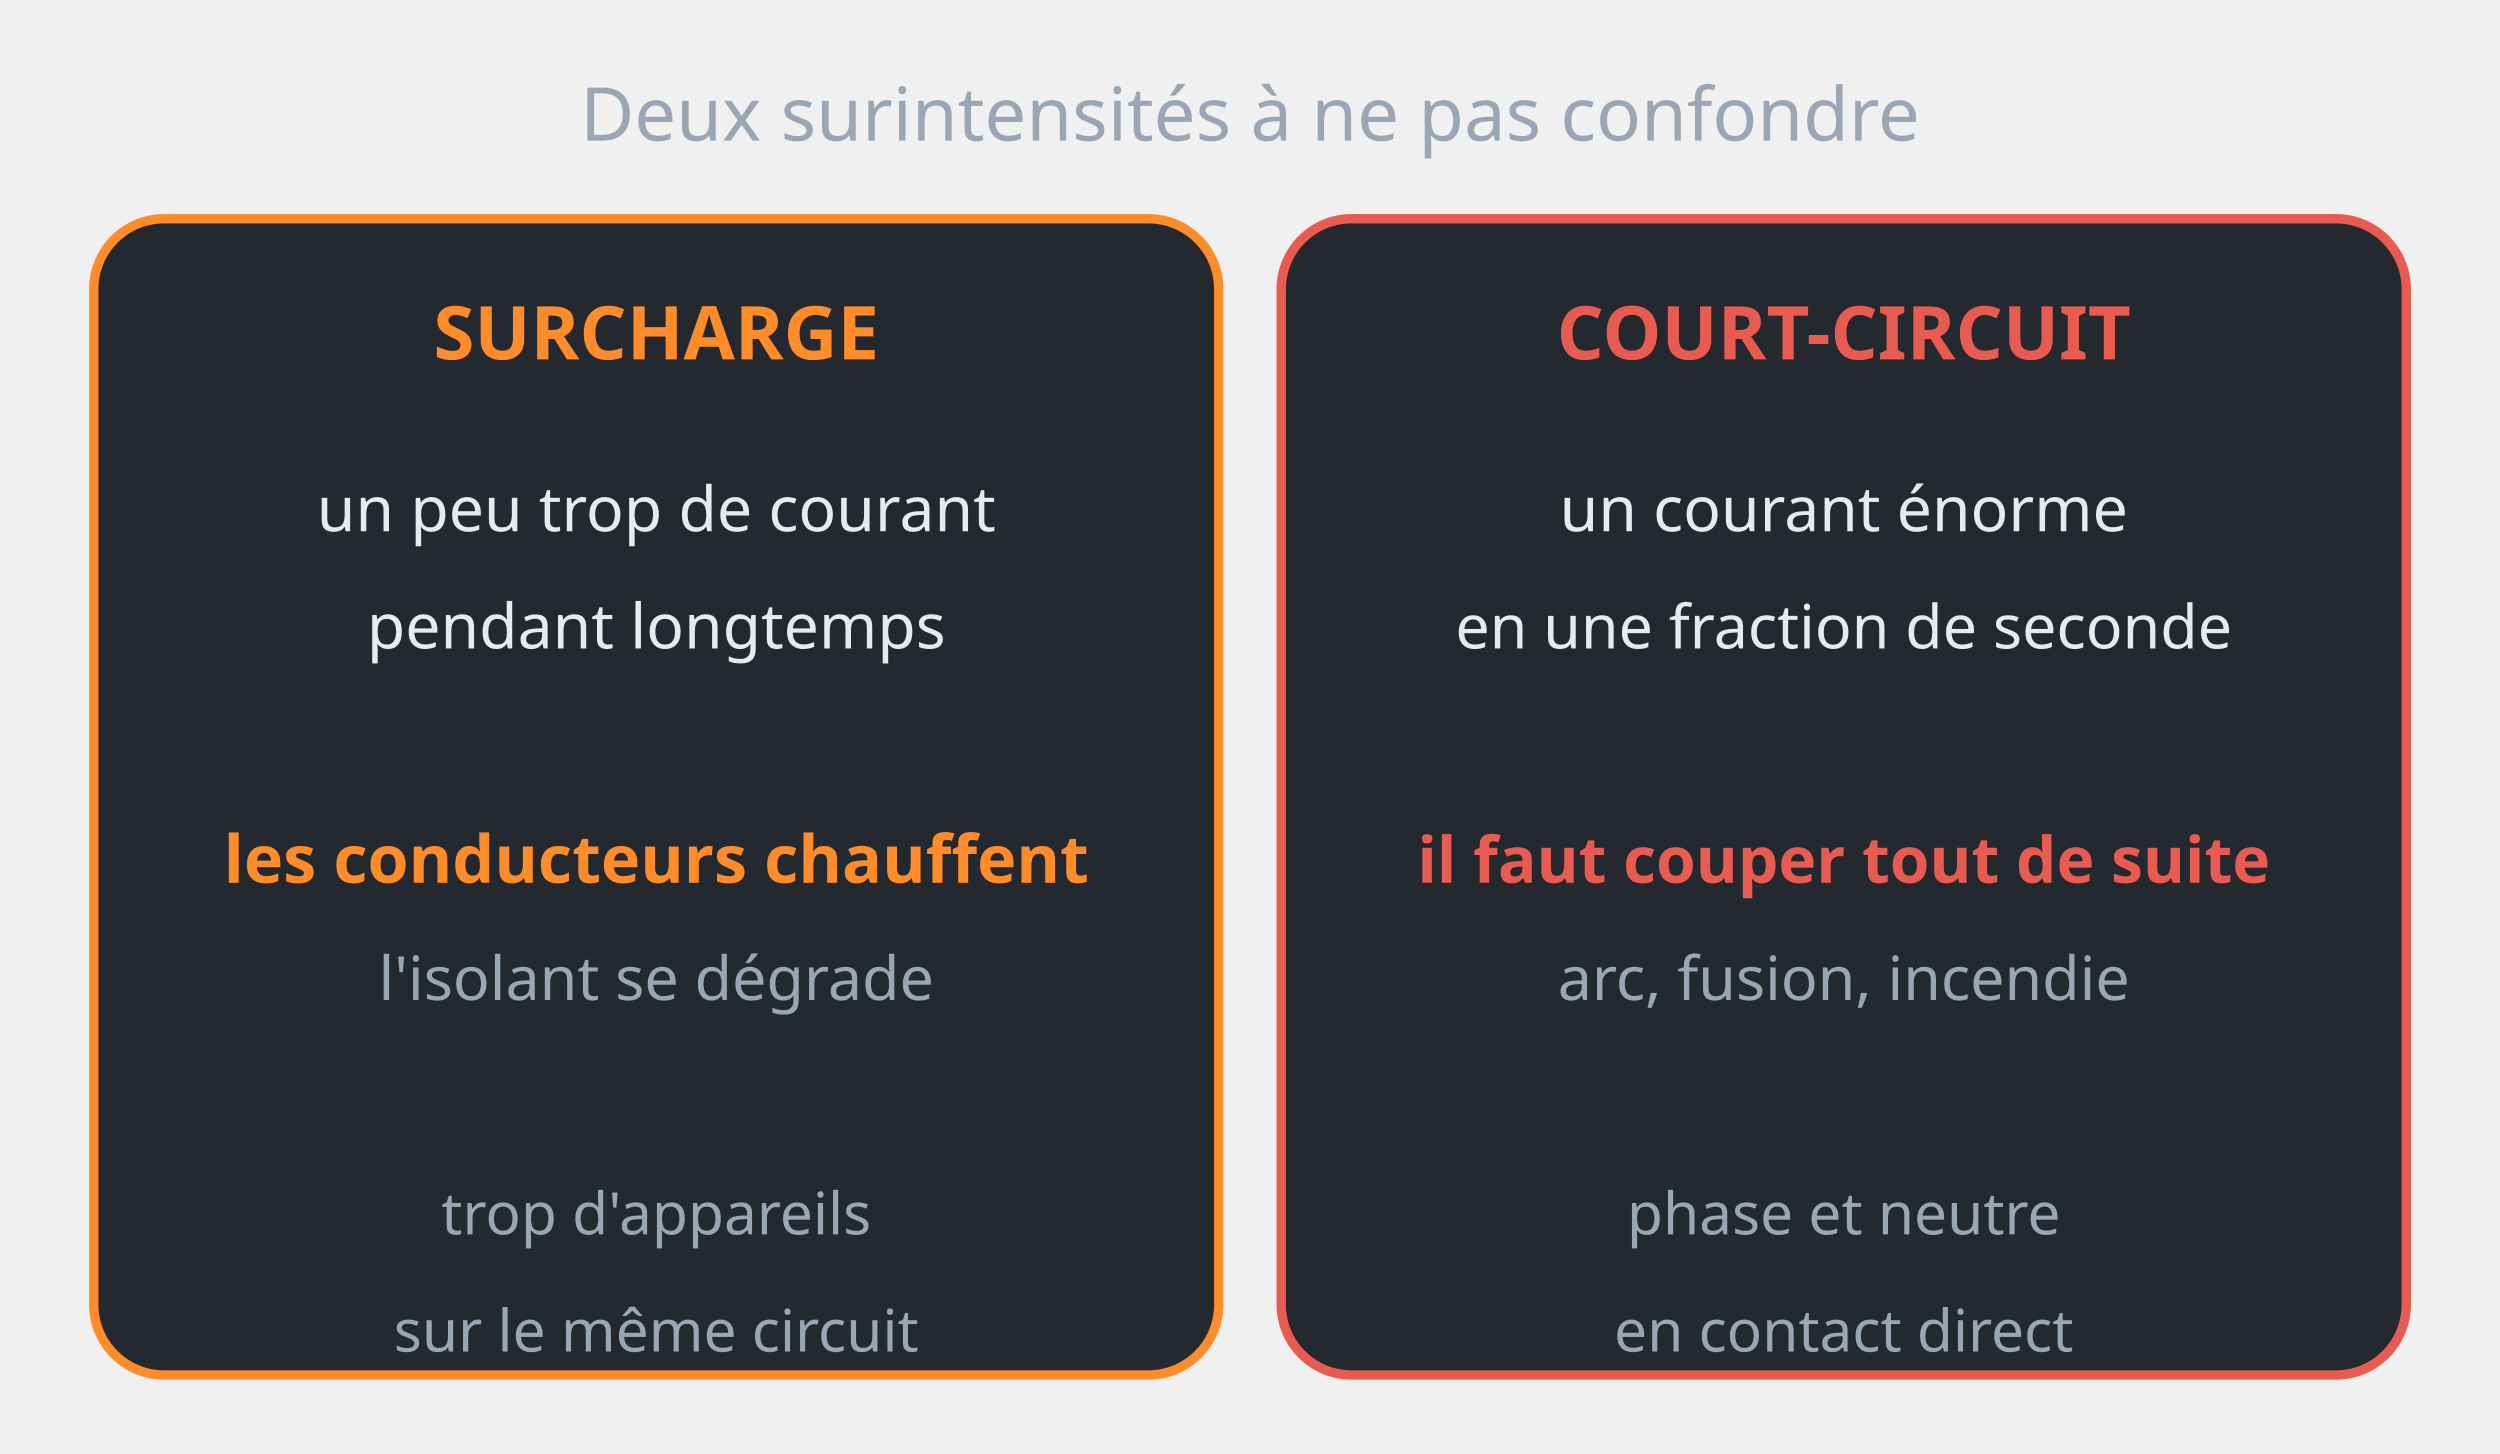
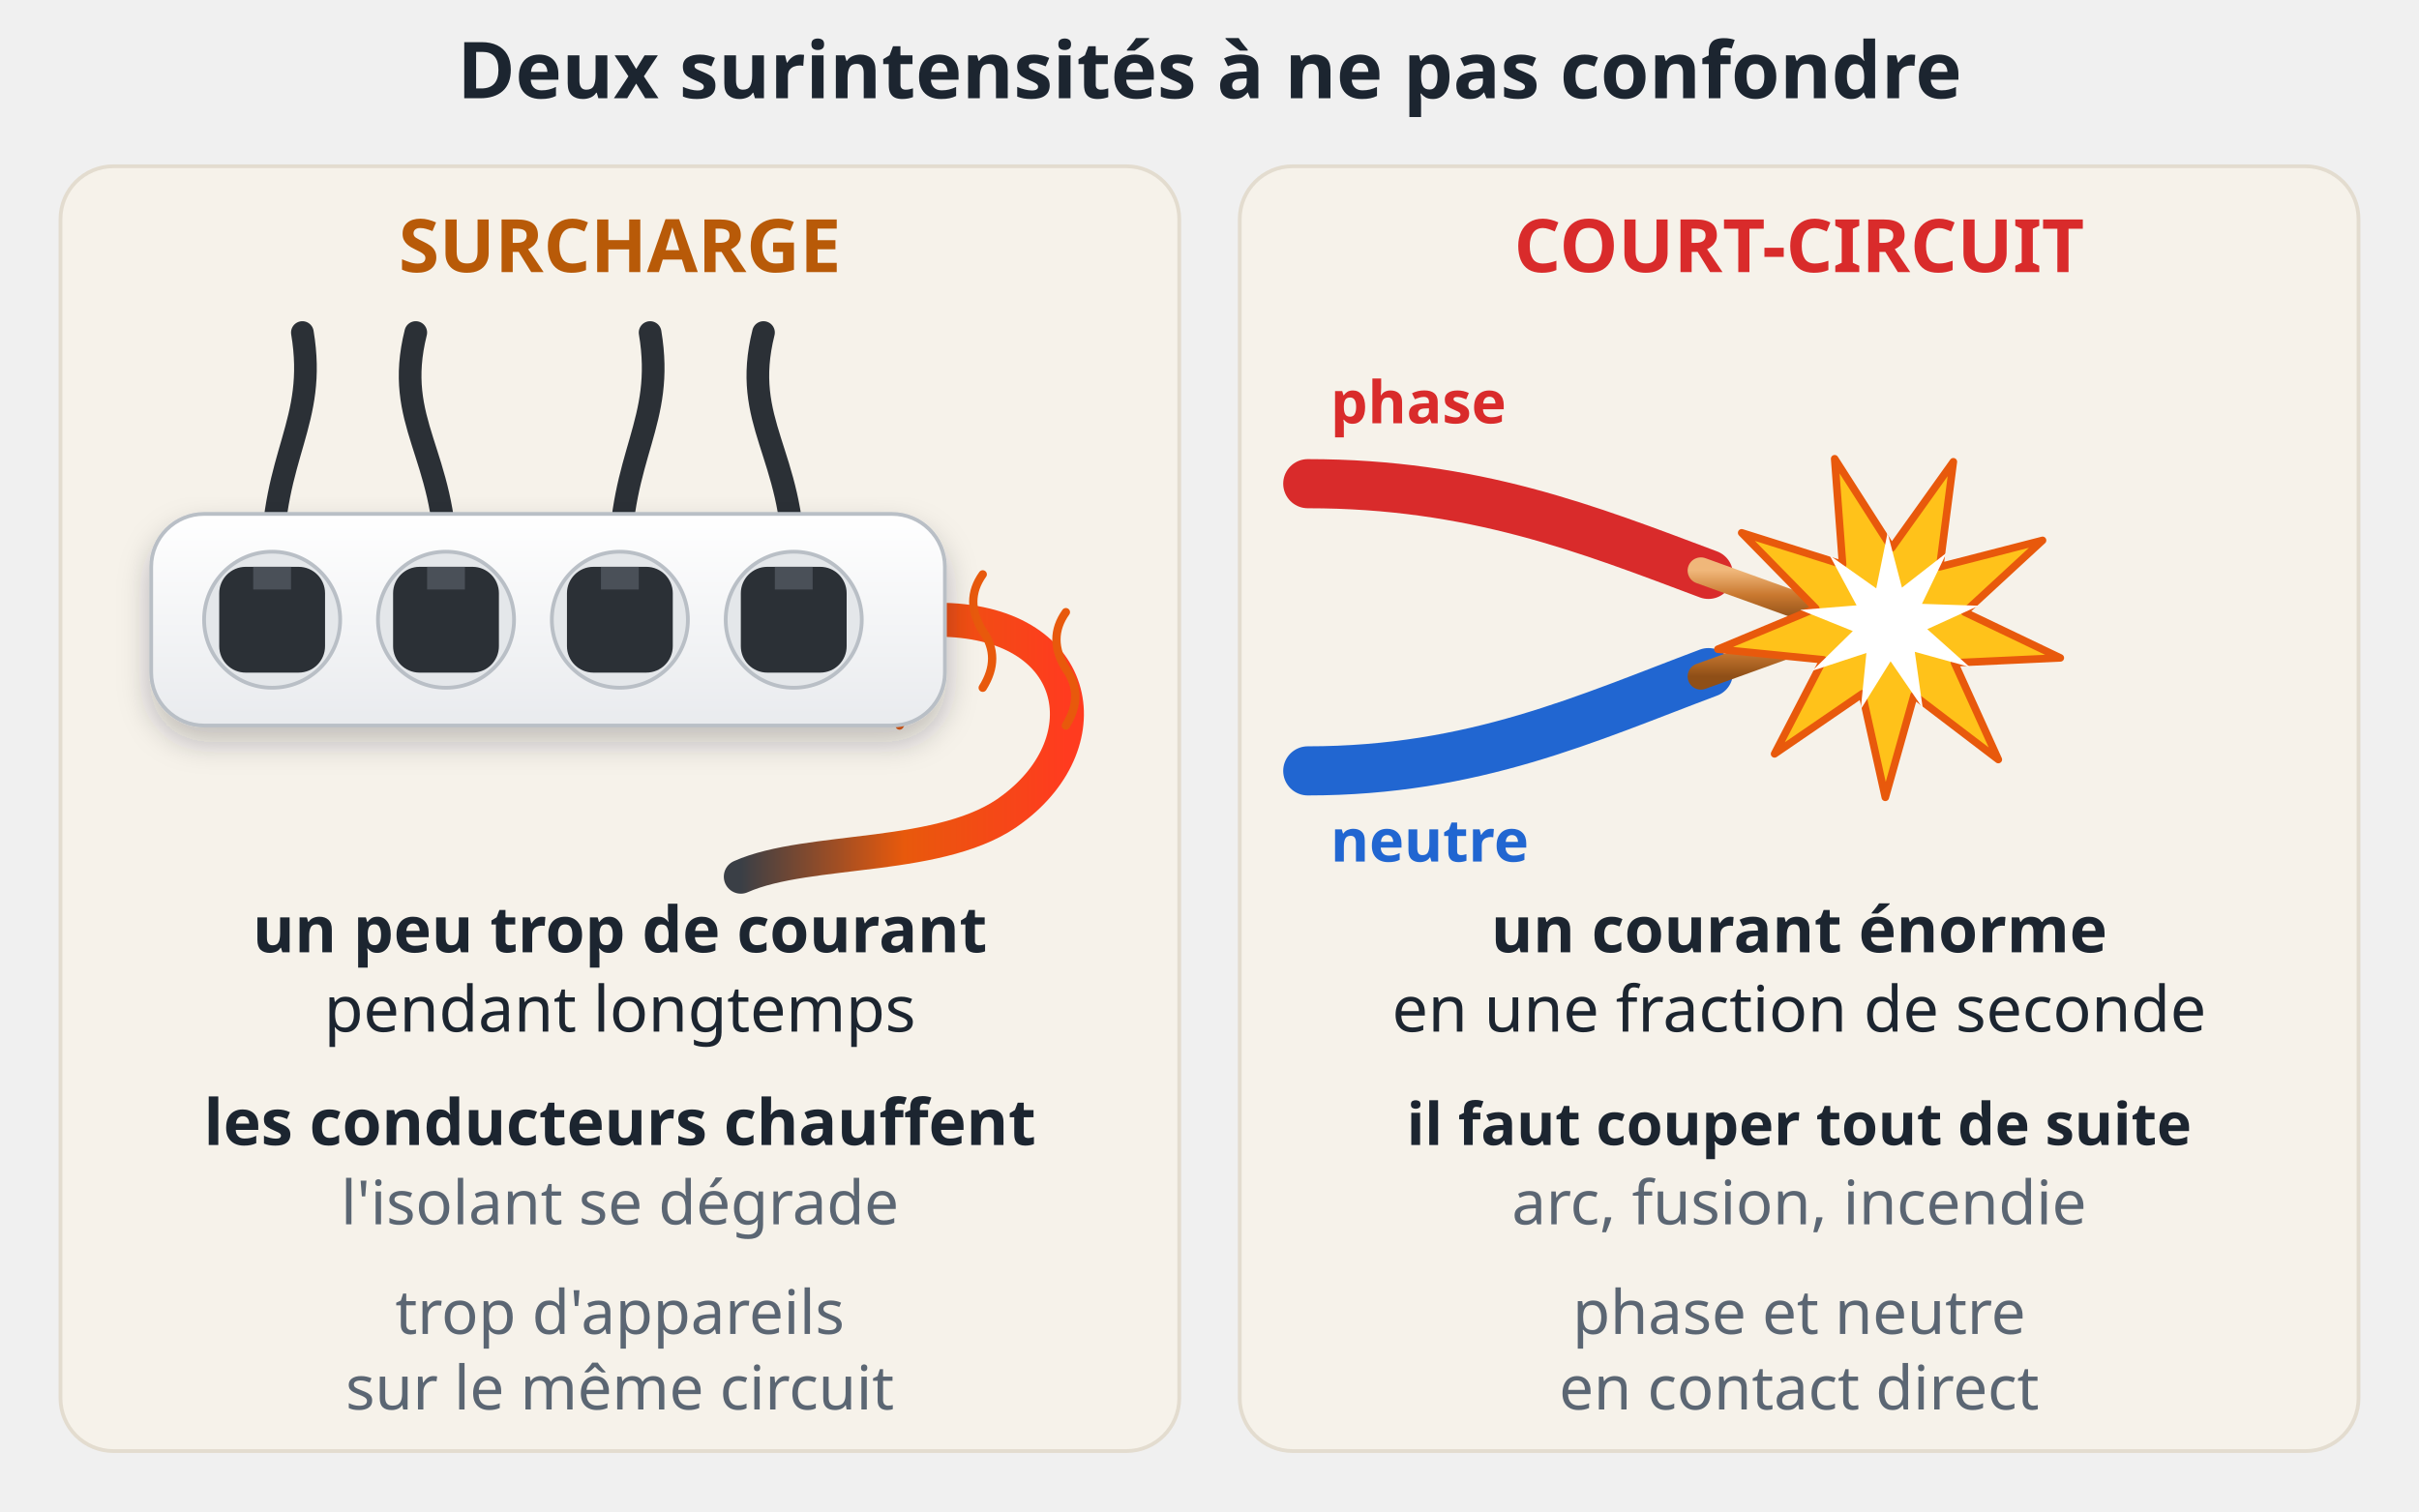
- <svg xmlns="http://www.w3.org/2000/svg" viewBox="0 0 320 186" font-family="'Segoe UI',system-ui,sans-serif" role="img" aria-label="Deux surintensités : la surcharge, un courant un peu trop fort qui dure et échauffe les conducteurs ; le court-circuit, un courant énorme et instantané">
-   <text x="160" y="18" text-anchor="middle" font-size="9.5" fill="#9aa6b3" font-weight="normal">Deux surintensités à ne pas confondre</text>
-   <rect x="12" y="28" width="144" height="148" rx="9" fill="#24282f" stroke="#ff8c2b" stroke-width="1.2" />
-   <text x="84" y="46" text-anchor="middle" font-size="9.5" fill="#ff8c2b" font-weight="bold">SURCHARGE</text>
-   <text x="84" y="68" text-anchor="middle" font-size="8" fill="#e8eaed" font-weight="normal">un peu trop de courant</text>
-   <text x="84" y="83" text-anchor="middle" font-size="8" fill="#e8eaed" font-weight="normal">pendant longtemps</text>
-   <text x="84" y="98" text-anchor="middle" font-size="8" fill="#e8eaed" font-weight="normal" />
-   <text x="84" y="113" text-anchor="middle" font-size="8.5" fill="#ff8c2b" font-weight="bold">les conducteurs chauffent</text>
-   <text x="84" y="128" text-anchor="middle" font-size="7.8" fill="#9aa6b3" font-weight="normal">l'isolant se dégrade</text>
-   <text x="84" y="143" text-anchor="middle" font-size="8" fill="#e8eaed" font-weight="normal" />
-   <text x="84" y="158" text-anchor="middle" font-size="7.5" fill="#9aa6b3" font-weight="normal">trop d'appareils</text>
-   <text x="84" y="173" text-anchor="middle" font-size="7.5" fill="#9aa6b3" font-weight="normal">sur le même circuit</text>
-   <rect x="164" y="28" width="144" height="148" rx="9" fill="#24282f" stroke="#e85b50" stroke-width="1.2" />
-   <text x="236" y="46" text-anchor="middle" font-size="9.5" fill="#e85b50" font-weight="bold">COURT-CIRCUIT</text>
-   <text x="236" y="68" text-anchor="middle" font-size="8" fill="#e8eaed" font-weight="normal">un courant énorme</text>
-   <text x="236" y="83" text-anchor="middle" font-size="7.8" fill="#e8eaed" font-weight="normal">en une fraction de seconde</text>
-   <text x="236" y="98" text-anchor="middle" font-size="8" fill="#e8eaed" font-weight="normal" />
-   <text x="236" y="113" text-anchor="middle" font-size="8.2" fill="#e85b50" font-weight="bold">il faut couper tout de suite</text>
-   <text x="236" y="128" text-anchor="middle" font-size="7.8" fill="#9aa6b3" font-weight="normal">arc, fusion, incendie</text>
-   <text x="236" y="143" text-anchor="middle" font-size="8" fill="#e8eaed" font-weight="normal" />
-   <text x="236" y="158" text-anchor="middle" font-size="7.5" fill="#9aa6b3" font-weight="normal">phase et neutre</text>
-   <text x="236" y="173" text-anchor="middle" font-size="7.5" fill="#9aa6b3" font-weight="normal">en contact direct</text>
+ <svg xmlns="http://www.w3.org/2000/svg" viewBox="0 0 640 400" font-family="'Segoe UI',system-ui,sans-serif" role="img" aria-label="Deux surintensités : la surcharge, un courant un peu trop fort qui dure et échauffe les conducteurs ; le court-circuit, un courant énorme et instantané">
+   <defs>
+     <linearGradient id="corps" x1="0" y1="0" x2="1" y2="0">
+       <stop offset="0" stop-color="#eef0f2" />
+       <stop offset=".5" stop-color="#fdfdfd" />
+       <stop offset="1" stop-color="#dfe2e6" />
+     </linearGradient>
+     <linearGradient id="nez" x1="0" y1="0" x2="0" y2="1">
+       <stop offset="0" stop-color="#ffffff" />
+       <stop offset="1" stop-color="#e9ebee" />
+     </linearGradient>
+     <linearGradient id="manette" x1="0" y1="0" x2="0" y2="1">
+       <stop offset="0" stop-color="#4a5058" />
+       <stop offset="1" stop-color="#23272c" />
+     </linearGradient>
+     <radialGradient id="vis" cx=".4" cy=".35" r=".7">
+       <stop offset="0" stop-color="#f1f2f4" />
+       <stop offset="1" stop-color="#8d949c" />
+     </radialGradient>
+     <linearGradient id="cuivreH" x1="0" y1="0" x2="0" y2="1">
+       <stop offset="0" stop-color="#f0b77a" />
+       <stop offset=".5" stop-color="#c9782f" />
+       <stop offset="1" stop-color="#8f4f17" />
+     </linearGradient>
+     <linearGradient id="cuivreV" x1="0" y1="0" x2="1" y2="0">
+       <stop offset="0" stop-color="#8f4f17" />
+       <stop offset=".45" stop-color="#f0b77a" />
+       <stop offset="1" stop-color="#9a5a1f" />
+     </linearGradient>
+     <linearGradient id="acierH" x1="0" y1="0" x2="0" y2="1">
+       <stop offset="0" stop-color="#f4f5f7" />
+       <stop offset=".5" stop-color="#aab1b9" />
+       <stop offset="1" stop-color="#7d858e" />
+     </linearGradient>
+     <linearGradient id="cylH" x1="0" y1="0" x2="0" y2="1">
+       <stop offset="0" stop-color="#d9dde1" />
+       <stop offset=".35" stop-color="#ffffff" />
+       <stop offset="1" stop-color="#c3c8ce" />
+     </linearGradient>
+     <linearGradient id="gaineV" x1="0" y1="0" x2="1" y2="0">
+       <stop offset="0" stop-color="#a81d1d" />
+       <stop offset=".4" stop-color="#ef4a4a" />
+       <stop offset="1" stop-color="#b02020" />
+     </linearGradient>
+     <linearGradient id="chaud" x1="0" y1="0" x2="1" y2="0">
+       <stop offset="0" stop-color="#3a3f46" />
+       <stop offset=".5" stop-color="#e8590c" />
+       <stop offset="1" stop-color="#ff3b1f" />
+     </linearGradient>
+     <filter id="ombre" x="-15%" y="-15%" width="130%" height="140%">
+       <feDropShadow dx="0" dy="4" stdDeviation="4" flood-color="#1b2430" flood-opacity=".25" />
+     </filter>
+     <g id="borne">
+       <rect x="-12" y="-12" width="24" height="24" rx="4" fill="#2b3036" />
+       <circle r="8" fill="url(#vis)" />
+       <rect x="-6" y="-1.2" width="12" height="2.4" rx="1" fill="#5a616a" transform="rotate(-25)" />
+     </g>
+   </defs>
+   <text x="320.0" y="26" text-anchor="middle" font-size="20.8" font-weight="800" fill="#1c2530">Deux surintensités à ne pas confondre</text>
+   <rect x="16" y="44" width="296" height="340" rx="14" fill="#f6f2ea" stroke="#e3dccf" />
+   <rect x="328" y="44" width="296" height="340" rx="14" fill="#f6f2ea" stroke="#e3dccf" />
+   <text x="164" y="72" text-anchor="middle" font-size="19.5" font-weight="800" fill="#b85a08">SURCHARGE</text>
+   <text x="476" y="72" text-anchor="middle" font-size="19.5" font-weight="800" fill="#d92b2b">COURT-CIRCUIT</text>
+   <path d="M72 150 C72 120 84 112 80 88" fill="none" stroke="#2b3036" stroke-width="6" stroke-linecap="round" />
+   <path d="M118 150 C118 120 104 112 110 88" fill="none" stroke="#2b3036" stroke-width="6" stroke-linecap="round" />
+   <path d="M164 150 C164 120 176 112 172 88" fill="none" stroke="#2b3036" stroke-width="6" stroke-linecap="round" />
+   <path d="M210 150 C210 120 196 112 202 88" fill="none" stroke="#2b3036" stroke-width="6" stroke-linecap="round" />
+   <path d="M248 164 C286 164 292 196 268 214 C250 228 214 224 196 232" fill="none" stroke="url(#chaud)" stroke-width="9" stroke-linecap="round" />
+   <path d="M238 200 q5 -8 0 -15 q-5 -8 0 -15" fill="none" stroke="#e8590c" stroke-width="2.2" stroke-linecap="round" transform="translate(0 -8)" />
+   <path d="M260 200 q5 -8 0 -15 q-5 -8 0 -15" fill="none" stroke="#e8590c" stroke-width="2.2" stroke-linecap="round" transform="translate(0 -18)" />
+   <path d="M282 200 q5 -8 0 -15 q-5 -8 0 -15" fill="none" stroke="#e8590c" stroke-width="2.2" stroke-linecap="round" transform="translate(0 -8)" />
+   <g filter="url(#ombre)">
+     <rect x="40" y="136" width="210" height="56" rx="14" fill="url(#nez)" stroke="#b9bfc6" />
+   </g>
+   <circle cx="72" cy="164" r="18" fill="#e4e7ea" stroke="#b9bfc6" />
+   <rect x="58" y="150" width="28" height="28" rx="7" fill="#2b3036" />
+   <rect x="67" y="150" width="10" height="6" fill="#4a5058" />
+   <circle cx="118" cy="164" r="18" fill="#e4e7ea" stroke="#b9bfc6" />
+   <rect x="104" y="150" width="28" height="28" rx="7" fill="#2b3036" />
+   <rect x="113" y="150" width="10" height="6" fill="#4a5058" />
+   <circle cx="164" cy="164" r="18" fill="#e4e7ea" stroke="#b9bfc6" />
+   <rect x="150" y="150" width="28" height="28" rx="7" fill="#2b3036" />
+   <rect x="159" y="150" width="10" height="6" fill="#4a5058" />
+   <circle cx="210" cy="164" r="18" fill="#e4e7ea" stroke="#b9bfc6" />
+   <rect x="196" y="150" width="28" height="28" rx="7" fill="#2b3036" />
+   <rect x="205" y="150" width="10" height="6" fill="#4a5058" />
+   <text x="164" y="252" text-anchor="middle" font-size="16.9" font-weight="800" fill="#1c2530">un peu trop de courant</text>
+   <text x="164" y="273" text-anchor="middle" font-size="16.9" font-weight="500" fill="#1c2530">pendant longtemps</text>
+   <text x="164" y="303" text-anchor="middle" font-size="16.9" font-weight="800" fill="#1c2530">les conducteurs chauffent</text>
+   <text x="164" y="324" text-anchor="middle" font-size="16.2" font-weight="500" fill="#5b6673">l'isolant se dégrade</text>
+   <text x="164" y="353" text-anchor="middle" font-size="16.2" font-weight="500" fill="#5b6673">trop d'appareils</text>
+   <text x="164" y="373" text-anchor="middle" font-size="16.2" font-weight="500" fill="#5b6673">sur le même circuit</text>
+   <path d="M346 128 C390 128 420 140 452 152" fill="none" stroke="#d92b2b" stroke-width="13" stroke-linecap="round" />
+   <path d="M450 151 L486 164" stroke="url(#cuivreH)" stroke-width="7" stroke-linecap="round" />
+   <path d="M346 204 C390 204 420 190 452 178" fill="none" stroke="#2166d1" stroke-width="13" stroke-linecap="round" />
+   <path d="M450 179 L486 166" stroke="url(#cuivreH)" stroke-width="7" stroke-linecap="round" />
+   <polygon points="545.1,174.1 517.1,175.4 528.7,201.0 506.4,184.0 498.8,211.0 492.7,183.6 469.5,199.5 482.4,174.6 454.5,171.8 480.4,161.0 460.8,141.0 487.5,149.4 485.4,121.4 500.5,145.0 516.8,122.2 513.2,150.0 540.4,143.0 519.8,162.0" fill="#ffc21a" stroke="#e8590c" stroke-width="2" stroke-linejoin="round" />
+   <polygon points="521.1,176.5 506.6,172.5 508.7,187.4 500.2,175.0 492.3,187.7 493.8,172.8 479.5,177.5 490.2,167.0 476.3,161.4 491.2,160.2 484.1,147.0 496.4,155.7 499.4,141.0 503.2,155.5 515.0,146.3 508.5,159.8 523.5,160.3 509.9,166.5" fill="#fff" />
+   <text x="352" y="112" text-anchor="start" font-size="15.6" font-weight="800" fill="#d92b2b">phase</text>
+   <text x="352" y="228" text-anchor="start" font-size="15.6" font-weight="800" fill="#2166d1">neutre</text>
+   <text x="476" y="252" text-anchor="middle" font-size="16.9" font-weight="800" fill="#1c2530">un courant énorme</text>
+   <text x="476" y="273" text-anchor="middle" font-size="16.9" font-weight="500" fill="#1c2530">en une fraction de seconde</text>
+   <text x="476" y="303" text-anchor="middle" font-size="15.6" font-weight="800" fill="#1c2530">il faut couper tout de suite</text>
+   <text x="476" y="324" text-anchor="middle" font-size="16.2" font-weight="500" fill="#5b6673">arc, fusion, incendie</text>
+   <text x="476" y="353" text-anchor="middle" font-size="16.2" font-weight="500" fill="#5b6673">phase et neutre</text>
+   <text x="476" y="373" text-anchor="middle" font-size="16.2" font-weight="500" fill="#5b6673">en contact direct</text>
</svg>
